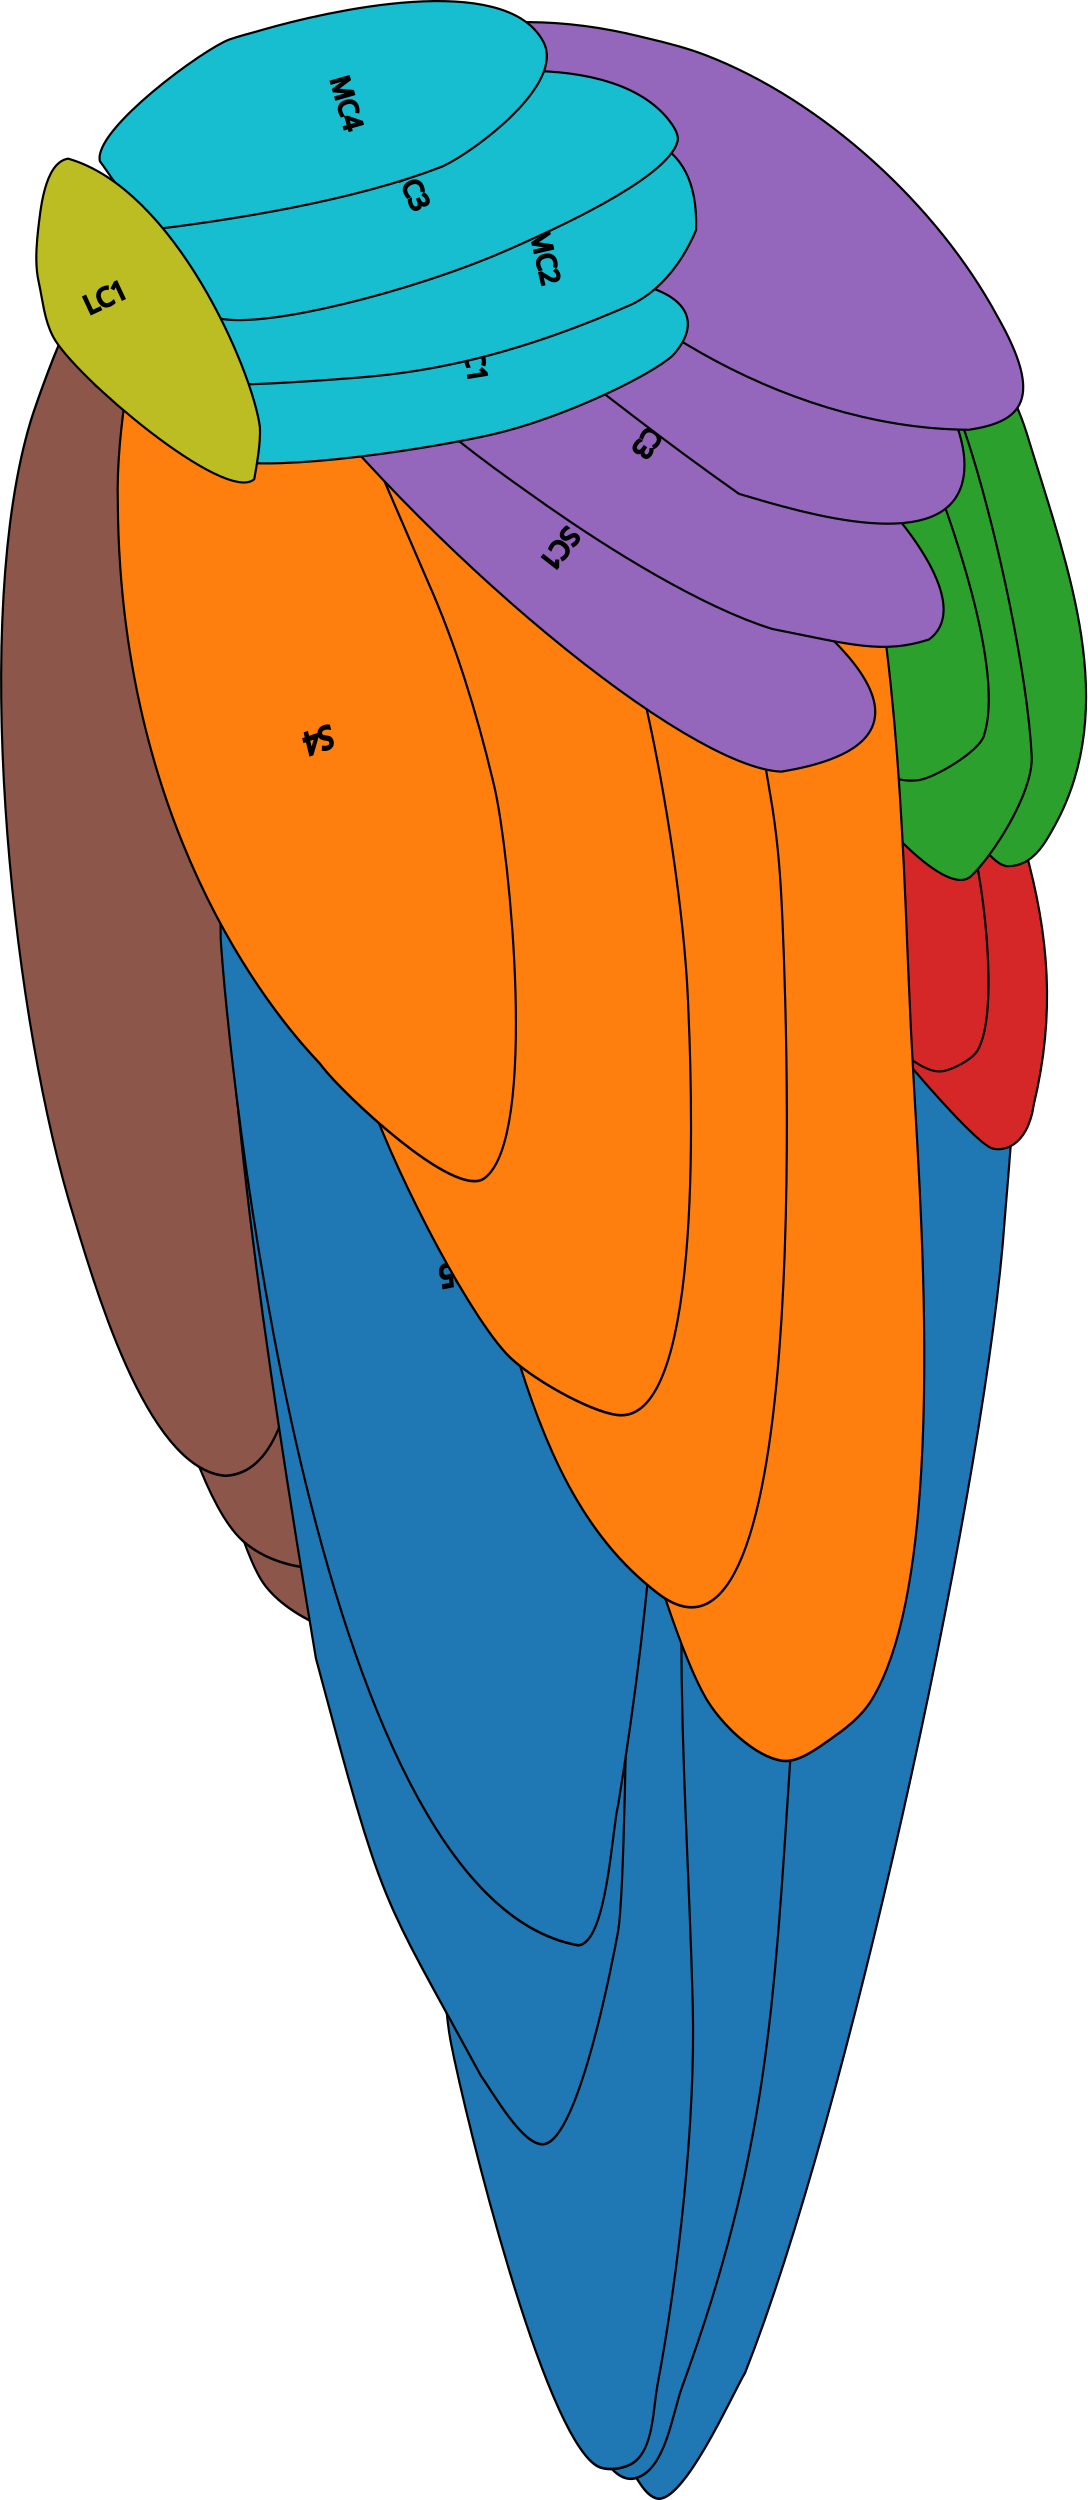
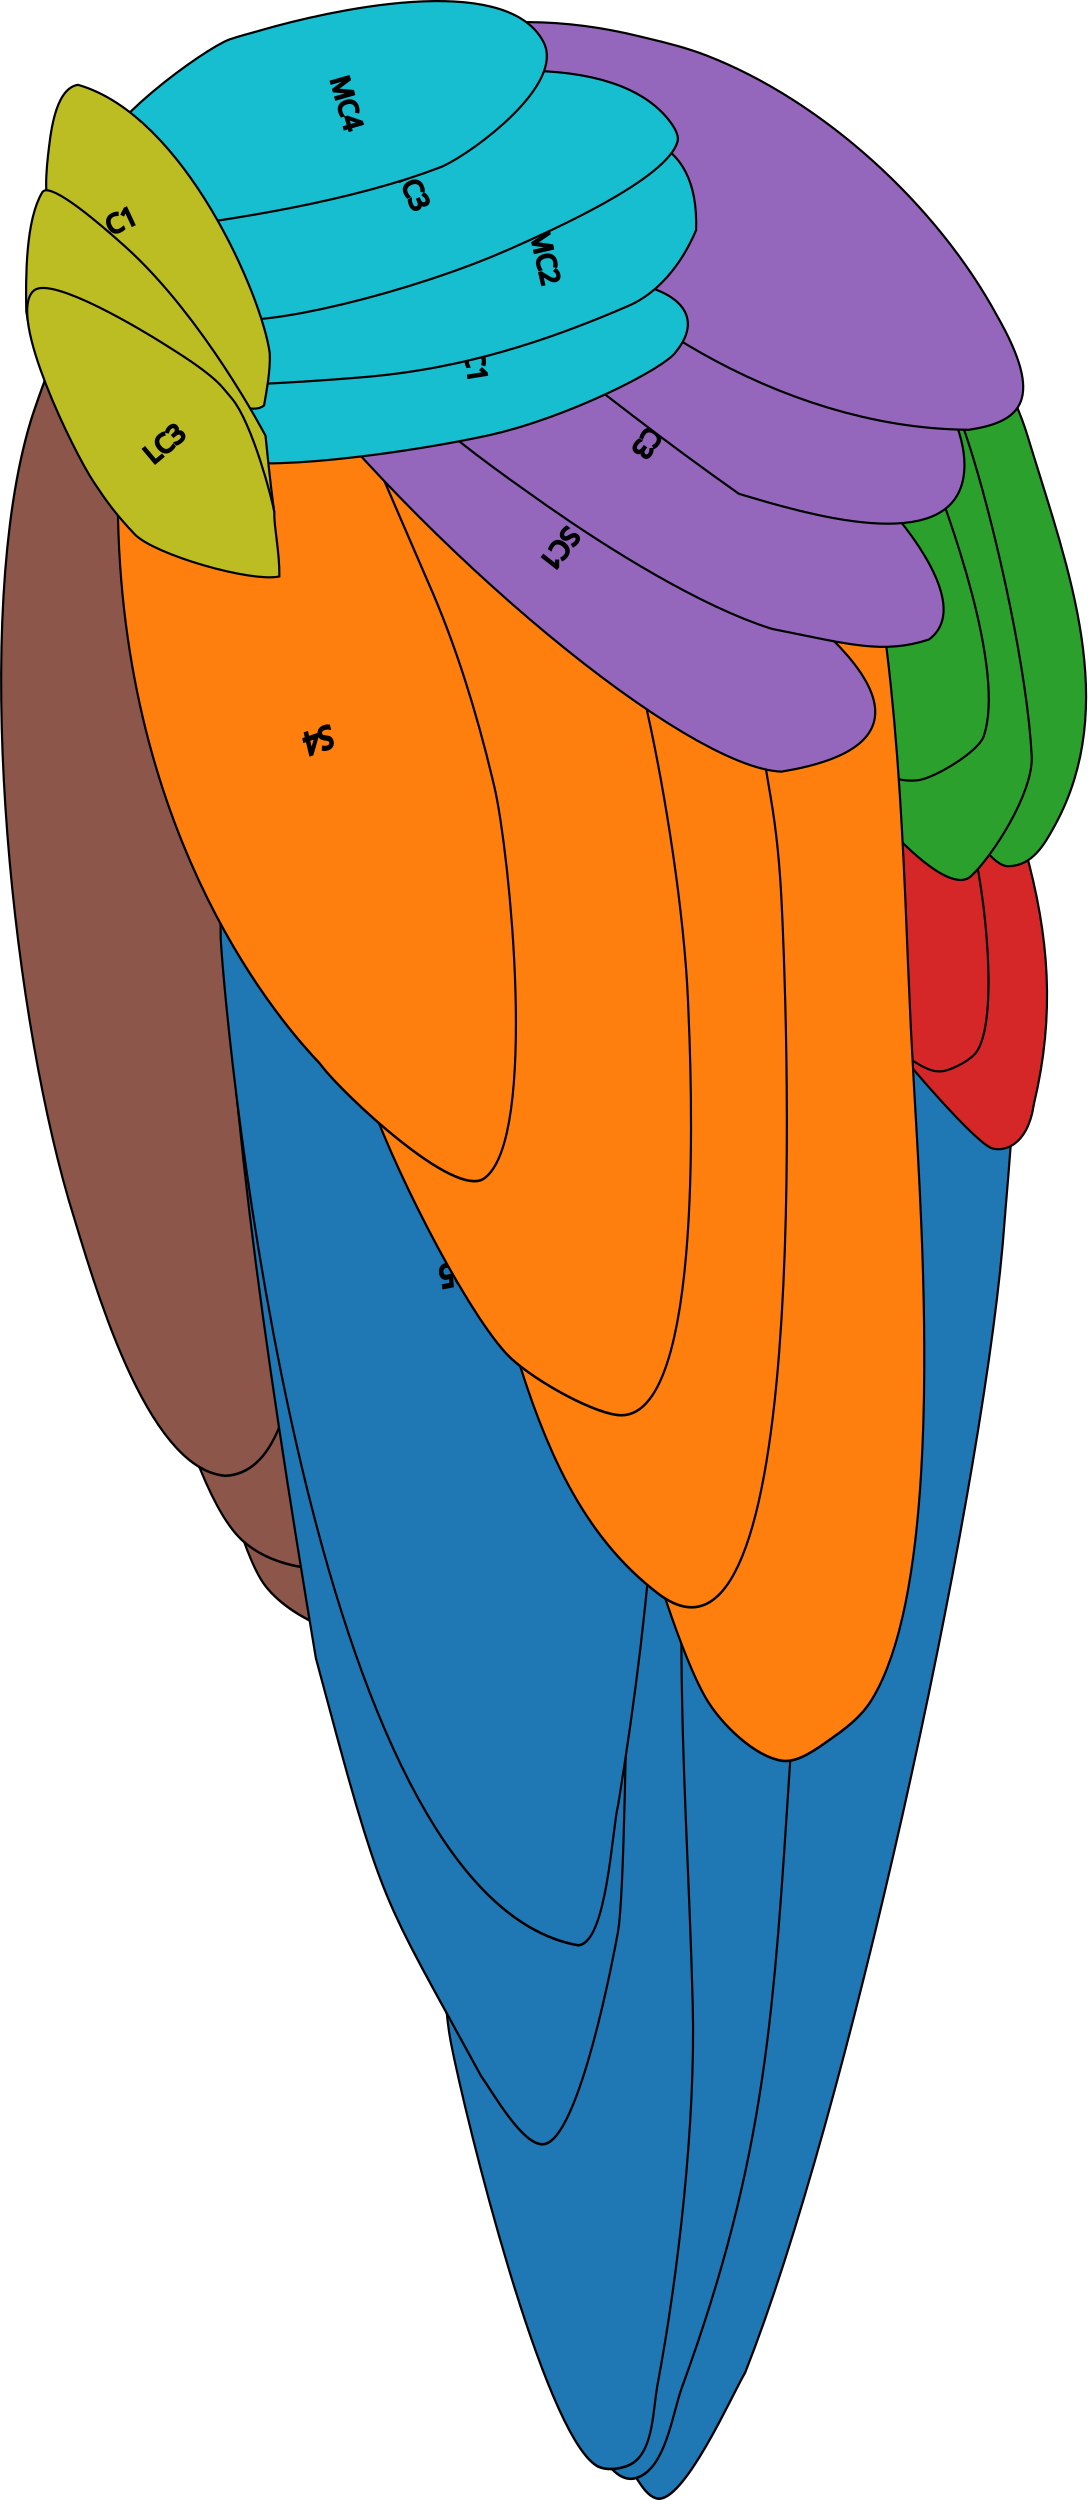
<svg xmlns="http://www.w3.org/2000/svg" width="247.957mm" height="570.177mm" viewBox="0 0 247.957 570.178" version="1.1" id="svg42">
  <style type="text/css" id="style1">
/* As-built feather catalog. Presentation lives here; elements carry classes only. */
.group {
  stroke: #000000;
  stroke-width: 0.5;
}
.label {
  font-family: sans-serif;
  font-size: 6px;
  fill: #000000;
  text-anchor: middle;
}
.outline {
  stroke: #000000;
}
.centerline {
  fill: none;
  stroke-width: 0.265;
  stroke-linecap: butt;
  stroke-linejoin: miter;
}

/* P -- primaries */
.P .outline { fill: #1f77b4; }

/* S -- secondaries */
.S .outline { fill: #ff7f0e; }

/* A -- alula */
.A .outline { fill: #2ca02c; }

/* PC -- primary coverts */
.PC .outline { fill: #d62728; }

/* SC -- secondary coverts */
.SC .outline { fill: #9467bd; }

/* MC -- median coverts */
.MC .outline { fill: #17becf; }

/* LC -- lesser coverts */
.LC .outline { fill: #bcbd22; }

/* B -- body feathers */
.B .outline { fill: #8c564b; }
</style>
  <defs id="defs42" />
  <g id="B" transform="matrix(1.006049,0.09641559,-0.01794757,1.190729,44.96612,-2005.389)" style="display:inline">
    <g id="B1" transform="matrix(0.9993908,-0.0348995,-0.0348995,-0.9993908,-12.82086,2033.619)" data-fill="#8c564b" class="group B">
      <path transform="rotate(-90,164.714,172.6854)" d="m 202.384,125.749 c 13.469,0 93.397,-7.023 96.231,-21.182 1.835,-9.171 -1.855,-24.695 -8.769,-31.225 -11.13,-10.511 -81.211,-23.193 -85.364,-24.463 -6.802,-2.077 -18.161,-2.883 -25.333,-2.884 -14.244,-10e-4 -28.514,0.328 -42.477,3.171 -2.789,0.568 -5.597,1.043 -8.382,1.638 -0.032,0.007 -1.859,0.387 -1.859,0.387 -8.651,1.906 -17.288,3.865 -25.729,6.585 -4.654,1.499 -9.394,4.582 -14.098,5.541 -4.688,0.955 -42.099,11.95 -43.527,13.192 -2.021,6.973 -2.415,7.355 -3.756,13.514 C 40.804,90.719 51.712,94.615 53.247,95.523 c 26.645,15.747 52.584,19.383 82.666,24.033 8.43,1.21 17.249,3.811 25.718,4.599 11.057,0.505 22.114,0.982 33.166,1.386 1.992,0.073 11.008,0.208 7.587,0.208 z" id="B1-outline" class="outline" />
      <text x="-75.036" y="279.313" transform="scale(-1,1)" id="B1-label" class="label">B1</text>
    </g>
    <g id="B2" transform="matrix(0.9876884,-0.1564345,-0.1564345,-0.9876884,-292.7907,2070.802)" data-fill="#8c564b" class="group B" style="display:inline">
      <path transform="rotate(-90,452.3034,163.2412)" d="m 453.891,116.233 c 39.198,0 81.563,-8.307 116.8,-25.686 2.628,-1.296 10.245,-4.057 10.563,-7.703 0.43,-7.718 -1.686,-17.471 -6.965,-22.984 -12.855,-13.423 -71.579,-17.717 -90.507,-17.717 -5.236,0 -10.142,0.769 -15.332,1.131 -0.905,0.064 -2.71,0.234 -2.71,0.234 -16.242,1.61 -117.971,21.424 -124.617,29.545 l -2.282,24.12 c 0,0 2.063,0.374 3.594,0.664 31.881,6.05 64.522,16.56 96.962,17.969 3.931,0.171 7.836,0.427 11.774,0.427 z" id="B2-outline" class="outline" />
      <text x="-376.938" y="271.07" transform="scale(-1,1)" id="B2-label" class="label">B2</text>
    </g>
    <g id="B3" transform="matrix(0.9702957,-0.2419219,-0.2419219,-0.9702957,-560.447,2151.048)" data-fill="#8c564b" class="group B" style="display:inline">
      <path transform="rotate(-90,711.2322,150.6894)" d="m 768.202,45.554 c -40.014,-4.47 -112.308,3.361 -146.538,25.003 -2.499,1.58 -14.541,10.043 -16.273,12.504 0.03,3.551 1.38,15.395 1.625,19.815 5.347,3.102 15.246,1.663 21.579,3.119 39.401,9.056 77.353,7.117 117.612,-0.579 5.104,-0.975 10.343,-1.909 15.317,-3.422 1.257,-0.383 3.784,-1.057 3.784,-1.057 13.085,-4.045 62.951,-10.338 60.232,-32.102 -4.167,-17.648 -41.356,-21.23 -56.558,-23.187 -0.259,-0.033 -1.04,-0.126 -0.78,-0.094 z" id="B3-outline" class="outline" />
      <text x="-650.09" y="248.345" transform="scale(-1,1)" id="B3-label" class="label">B3</text>
    </g>
  </g>
  <g id="P" transform="matrix(0.9997367,0,0,1.200119,89.23663,104.6847)" style="display:inline">
    <g id="P1" transform="matrix(1,0,0,-1,-135.6171,554.8052)" data-fill="#1f77b4" class="group P" style="display:inline">
      <path d="m 277.066,454.447 c 1.586,-19.457 -0.151,-29.427 -1.98,-49.074 -5.526,-51.175 -35.739,-165.845 -58.73,-214.214 -2.921,-4.101 -14.198,-25.326 -20.256,-23.908 -2.025,0.474 -3.353,2.326 -4.575,3.876 -12.255,15.536 -14.022,165.924 -18.575,197.721 -4.864,33.966 -13.446,66.977 -15.781,101.3 -0.277,4.064 -0.069,8.201 -0.069,12.274 v 1.535 c 0,63.568 13.511,76.636 38.229,112.88 9.47,2.567 11.163,2.647 18.971,4.269 0.415,-0.286 0.666,-0.771 0.89,-1.222 3.377,-6.771 3.771,-20.689 5.514,-28.567 33.18,-41.254 47.439,-89.248 56.362,-116.87 z" id="P1-outline" class="outline" />
-       <text x="205" y="459.12" transform="matrix(-1,0,0,1,410,-4.2)" id="P1-label" class="label">P1</text>
+       <text x="205" y="459.12" transform="matrix(-1,0,0,1,410,-4.2)" id="P1-label" class="label">P2</text>
    </g>
    <g id="P2" transform="matrix(1,0,0,-1,-280.9891,561.2482)" data-fill="#1f77b4" class="group P" style="display:inline">
      <path d="m 371.971,313.509 c -3.692,-46.985 -5.28,-74.512 -24.644,-118.661 -2.254,-5.139 -3.715,-15.557 -10.43,-17.278 -16.549,-4.242 -25.877,73.896 -28.295,86.428 -0.747,3.875 -1.34,7.887 -1.679,11.817 -0.043,0.496 -0.191,1.981 -0.143,1.486 -8.441,70.497 -15.82,141.44 -15.844,212.539 -0.004,12.854 -1.958,25.941 -0.076,38.762 2.621,17.855 10.259,34.093 16.92,50.702 1.649,4.11 3.096,6.083 9.975,17.063 7.694,2.707 12.76,4.341 22.582,6.775 0.751,-5.523 10.724,-38.398 11.97,-42.765 3.942,-13.812 11.686,-26.345 16.827,-39.703 2.603,-6.766 3.766,-14.596 5.532,-21.636 1.972,-7.865 1.744,-15.629 2.693,-23.553 3.692,-30.813 0.143,-52.898 -1.346,-83.082 -1.274,-25.813 -2.498,-51.619 -3.998,-77.402 -0.029,-0.497 -0.059,-1.989 -0.044,-1.492 z" id="P2-outline" class="outline" />
-       <text x="335.15" y="445.55" transform="matrix(-1,0,0,1,670.3,-4.2)" id="P2-label" class="label">P2</text>
+       <text x="335.15" y="445.55" transform="matrix(-1,0,0,1,670.3,-4.2)" id="P2-label" class="label">P1</text>
    </g>
    <g id="P3" transform="matrix(0.9961947,-0.08715575,-0.08715575,-0.9961947,-392.2094,604.944)" data-fill="#1f77b4" class="group P" style="display:inline">
      <path d="m 497.371,439.307 c 0.037,-1.47 0.206,-2.922 0.244,-4.391 0.826,-31.768 -4.892,-63.332 -7.702,-94.784 -2.091,-23.398 -2.225,-46.838 -3.558,-70.252 -1.257,-22.08 -7.568,-50.184 -14.313,-71.325 -1.395,-4.373 -1.932,-11.961 -6.699,-14.213 -2.23,-1.054 -6.448,-1.205 -8.559,0.18 -11.562,7.587 -23.867,67.894 -26.028,82.99 -0.755,5.275 -0.315,10.782 -0.816,16.098 -1.425,15.126 -4.439,29.92 -6.495,44.91 -0.465,3.391 -0.918,6.784 -1.295,10.186 -0.054,0.486 -0.211,1.944 -0.159,1.458 -5.061,38.879 -10.565,77.295 -11.936,116.542 -0.423,12.086 5.173,33.739 5.813,45.864 1.388,26.268 37.457,79.756 45.696,91.285 8.839,3.053 9.944,3.406 21.212,6.377 0.132,-9.932 0.698,-41.184 4.39,-50.3 6.714,-17.454 9.382,-34.185 11.166,-52.522 1.155,-11.86 -3.389,-23.185 -1.881,-34.866 0.93,-7.203 0.917,-14.31 0.92,-21.77 0,-0.489 0.002,-1.956 0.001,-1.467 z" id="P3-outline" class="outline" />
-       <text x="457.22" y="493.06" transform="matrix(-1,0,0,1,914.44,-4.2)" id="P3-label" class="label">P3</text>
+       <text x="457.22" y="493.06" transform="matrix(-1,0,0,1,914.44,-4.2)" id="P3-label" class="label">P2</text>
    </g>
    <g id="P4" transform="matrix(1,0,0,-1,-563.7171,581.9312)" data-fill="#1f77b4" class="group P" style="display:inline">
      <path d="m 618.145,438.783 c 0,-3.262 -0.022,-124.35 -2.7,-136.727 -0.734,-3.391 -8.84,-39.975 -17.092,-40.39 -4.706,-0.235 -11.413,9.796 -14.189,13.022 -23.232,35.681 -21.872,30.197 -37.643,79.339 -24.458,122.164 -35.403,208 11.29,238.726 8.396,4.991 14.119,8.828 21.325,15.628 2.237,-9.101 10.01,-25.064 14.822,-33.578 2.768,-5.001 4.913,-11.435 6.903,-16.89 11.069,-30.34 15.652,-63.533 17.017,-95.879 0.275,-6.511 0.267,-13.059 0.267,-19.578 z" id="P4-outline" class="outline" />
      <text x="577.49" y="417.34" transform="matrix(-1,0,0,1,1154.98,-4.2)" id="P4-label" class="label">P4</text>
    </g>
    <g id="P5" transform="matrix(0.9876884,-0.1564345,-0.1564345,-0.9876884,-615.3534,686.5039)" data-fill="#1f77b4" class="group P">
      <path d="m 751.48,440.599 c 0,-40.929 -11.276,-81.214 -25.168,-119.462 -2.079,-4.104 -6.64,-25.766 -13.24,-24.989 -59.145,18.6 -52.318,181.873 -50.597,201.668 4.502,32.965 19.306,67.158 27.956,90.633 6.789,1.206 15.011,3.011 20.599,4.952 2.666,-4.907 7.767,-20.978 10.001,-27.569 4.845,-14.294 11.776,-27.407 17.749,-41.219 8.29,-19.169 10.134,-40.456 11.993,-61.01 0.559,-6.192 0.707,-12.402 0.707,-18.618 z" id="P5-outline" class="outline" />
      <text x="705.16" y="432.82" transform="matrix(-1,0,0,1,1410.32,-4.2)" id="P5-label" class="label">P5</text>
    </g>
  </g>
  <g id="PC" transform="rotate(-20.65337,204.5238,1562.199)" style="display:inline">
    <g id="PC1" transform="matrix(0.9961203,0.08800154,0.08800154,-0.9961203,258.5106,420.8672)" data-fill="#d62728" class="group PC">
      <path d="m 442.991,168.836 c 0,-20.912 -3.529,-38.452 -13.677,-56.749 -4.249,-9.526 -10.028,-8.395 -11.841,-7.289 -3.946,2.41 -17.125,31.928 -19.442,37.732 -3.342,8.373 -5.602,18.856 -6.994,27.737 -5.815,37.112 -6.923,70.629 2.784,107.143 1.105,4.155 -2.78,8.6 -1.109,12.407 6.298,1.544 12.652,3.514 21.235,5.641 2.396,-2.877 9.152,-13.47 10.187,-17.07 8.672,-30.142 16.079,-60.649 18.341,-92.097 0.332,-4.613 0.517,-9.334 0.517,-13.96 z" id="PC1-outline" class="outline" />
      <text x="414.8" y="196.05" transform="matrix(-1,0,0,1,829.6,-4.2)" id="PC1-label" class="label">PC1</text>
    </g>
    <g id="PC2" transform="matrix(0.9848078,-0.1736482,-0.1736482,-0.9848078,226.3186,541.976)" data-fill="#d62728" class="group PC">
      <path d="m 516.467,202.381 c 0,-9.155 1.154,-20.337 -0.633,-29.284 -2.029,-10.158 -15.255,-40.917 -24.421,-45.688 -2.04,-1.062 -6.479,-0.792 -8.643,-0.12 -2.849,0.884 -4.14,3.901 -5.381,6.229 -10.702,20.069 -10.62,42.391 -10.619,64.634 0,3.055 0.238,6.093 0.238,9.152 v 1.831 c 0,23.574 4.511,53.994 19.773,80.354 0.178,0.354 19.273,2.123 20.081,2.17 14.831,-22.555 9.357,-62.806 9.367,-77.073 0.002,-3.255 0.238,-6.501 0.238,-9.762 z" id="PC2-outline" class="outline" />
      <text x="491.8" y="190.15" transform="matrix(-1,0,0,1,983.6,-4.2)" id="PC2-label" class="label">PC2</text>
    </g>
  </g>
  <g id="A" transform="rotate(-17,137.9943,735.384)" style="display:inline">
    <g id="A1" transform="matrix(1,0,0,-1,305.5104,382.2651)" data-fill="#2ca02c" class="group A">
      <text x="87.38" y="194.94" transform="matrix(-1,0,0,1,174.76,-4.2)" id="A1-label" class="label">A1</text>
      <path d="m 110.57,224.252 c 0,-28.906 2.29,-62.438 -20.054,-84.178 -3.427,-3.335 -7.509,-7.348 -12.879,-5.74 -3.265,0.977 -5.289,9.008 -6.128,11.914 -2.27,7.865 -5.432,15.928 -6.448,24.123 -2.444,19.714 1.836,64.885 4.702,85.504 0.109,0.787 0.307,2.363 0.307,2.363 0.968,5.772 3.834,31.144 6.85,34.322 4.259,1.012 7.433,1.6 16.231,2.88 7.162,-2.008 14.709,-45.04 15.87,-52.827 0.767,-5.14 1.549,-10.177 1.549,-15.382 z" id="A1-outline" class="outline" />
    </g>
    <g id="A2" transform="matrix(1,0,0,-1,212.5314,383.7516)" data-fill="#2ca02c" class="group A">
      <path d="m 190.227,227.207 c 0,-19.081 -2.525,-50.619 -7.121,-68.955 -2.135,-8.303 -15.606,-19.456 -21.253,-22.135 -7.597,-3.605 -19.262,24.835 -20.665,30.464 -1.064,4.271 -0.658,9.778 -0.658,14.184 v 1.185 c 0,59.974 0.22,78.848 10.043,104.191 3.123,1.476 12.756,5.189 19.326,7.905 2.1,-4.22 12.409,-18.281 14.237,-22.947 4.433,-11.32 6.091,-30.504 6.091,-42.707 z" id="A2-outline" class="outline" />
      <text x="165.46" y="195.54" transform="matrix(-1,0,0,1,330.92,-4.2)" id="A2-label" class="label">A2</text>
    </g>
    <g id="A3" transform="matrix(0.9961947,-0.08715575,-0.08715575,-0.9961947,144.2273,400.4638)" data-fill="#2ca02c" class="group A">
      <path d="m 268.965,225.662 c 0,-15.377 -1.492,-53.159 -11.725,-64.986 -2.451,-2.833 -13.967,-4.614 -17.522,-3.704 -18.826,4.816 -18.188,51.046 -19.061,66.322 -0.183,3.21 -0.437,6.38 -0.437,9.599 v 1.518 c 0,8.642 4.363,36.431 8.723,43.075 2.109,1.107 14.587,4.631 15.497,5.138 9.197,-9.611 18.281,-22.984 22.104,-30.326 1.468,-6.963 2.042,-14.475 2.396,-21.577 0.083,-1.681 0.026,-5.059 0.026,-5.059 z" id="A3-outline" class="outline" />
      <text x="238.35" y="240.43" transform="matrix(-1,0,0,1,476.7,-4.2)" id="A3-label" class="label">A3</text>
    </g>
  </g>
  <g id="S" transform="matrix(0.9973055,-0.08371944,0.06973839,1.197244,-852.3718,-142.0701)" style="display:inline">
    <g id="S1" transform="matrix(1,0,0,-1,874.1421,786.2718)" data-fill="#ff7f0e" class="group S">
      <text x="120.07" y="407.62" transform="matrix(-1,0,0,1,240.14,-4.2)" id="S1-label" class="label">S1</text>
      <path d="m 161.715,383.539 c 0,-16.059 0.018,-43.912 -3.473,-68.511 -2.506,-17.66 -6.821,-33.643 -14.25,-42.379 -2.763,-3.249 -6.529,-5.16 -10.276,-7.016 -3.003,-1.487 -7.332,-3.774 -10.783,-3.182 -6.182,1.06 -13.614,7.953 -16.718,13.156 -9.49,15.906 -23.152,75.501 -26.001,95.372 -1.066,7.434 -0.355,15.256 -0.99,22.757 3.896,119.54 2.104,145.09 7.178,181.053 4.792,0.595 31.821,1.448 32.249,0.622 8.479,-16.343 30.144,-47.46 34.016,-58.297 11.085,-31.03 10.023,-73.417 9.299,-106.215 -0.168,-7.593 -0.251,-15.204 -0.251,-22.798 z" id="S1-outline" class="outline" />
    </g>
    <g id="S2" transform="matrix(0.9876884,-0.1564345,-0.1564345,-0.9876884,726.3211,827.6141)" data-fill="#ff7f0e" class="group S">
      <path d="m 353.92,457.685 c 0,-6.897 -0.333,-13.673 -0.481,-20.56 -0.151,-7.039 -0.913,-13.505 -2.071,-20.378 -2.143,-12.735 -26.487,-152.583 -56.933,-121.739 -14.533,14.718 -19.102,33.099 -21.508,53.147 -0.081,0.675 -0.206,2.049 -0.206,2.049 -4.147,49.102 -12.894,96.459 3.691,144.858 5.286,15.424 14.15,28.772 19.306,44.066 1.254,9.223 -0.097,23.837 0.431,34.861 2.122,1.033 26.504,-1.637 31.606,-2.135 -1.918,-23.572 13.467,-45.204 21.322,-68.301 2.728,-9.448 2.31,-19.761 3.996,-29.46 0.827,-4.76 0.848,-9.507 0.848,-14.348 z" id="S2-outline" class="outline" />
      <text x="310.11" y="439.75" transform="matrix(-1,0,0,1,620.22,-4.2)" id="S2-label" class="label">S2</text>
    </g>
    <g id="S3" transform="matrix(0.9816272,-0.190809,-0.190809,-0.9816272,622.1971,853.9783)" data-fill="#ff7f0e" class="group S">
      <path d="m 452.706,453.685 c 0,-16.76 -1.76,-39.634 -5.229,-55.971 -2.704,-12.732 -16.716,-79.296 -35.993,-71.887 -6.069,2.332 -17.904,12.363 -21.421,17.83 -7.284,11.322 -16.498,43.418 -17.786,56.978 -0.565,5.946 0.347,12.141 -0.117,18.148 -1.619,20.926 -3.295,41.456 0.697,62.304 1.418,7.408 3.131,14.847 5.752,21.922 0.42,1.136 1.161,3.442 1.161,3.442 13.296,21.154 14.967,45.659 13.491,65.261 0,0 26.939,-1.701 29.674,-2.154 -0.369,-6.671 3.028,-12.712 6.093,-18.067 14.067,-22.148 20.434,-40.653 22.551,-66.964 0.706,-8.763 0.845,-17.52 1.113,-26.3 0.047,-1.512 0.014,-4.542 0.014,-4.542 z" id="S3-outline" class="outline" />
      <text x="411.46" y="445.99" transform="matrix(-1,0,0,1,822.92,-4.2)" id="S3-label" class="label">S3</text>
    </g>
    <g id="S4" transform="matrix(0.9781476,-0.2079117,-0.2079117,-0.9781476,360.2844,917.4529)" data-fill="#ff7f0e" class="group S">
      <path d="m 692.474,448.876 c 0,-12.897 -8.73,-67.262 -22.707,-71.058 -7.636,-2.074 -26.617,24.415 -29.722,30.615 -0.108,0.218 -0.426,0.874 -0.319,0.656 -5.438,8.424 -32.326,52.642 -14.957,115.159 1.745,6.932 4.776,13.978 7.937,20.363 7.12,8.446 12.646,23.454 18.792,29.162 2.029,-0.243 17.139,-0.677 20.625,-1.305 0.323,-0.836 15.074,-75.422 16.537,-82.24 2.752,-12.825 3.814,-26.793 3.814,-39.893 z" id="S4-outline" class="outline" />
      <text x="656.36" y="474.59" transform="matrix(-1,0,0,1,1312.72,-4.2)" id="S4-label" class="label">S4</text>
    </g>
  </g>
  <g id="SC" transform="rotate(35,1056.6,454.4381)" style="display:inline">
    <g id="SC1" transform="matrix(0.05233596,-0.9986295,-0.9986295,-0.05233596,533.2751,884.6567)" data-fill="#9467bd" class="group SC">
      <path d="m 165.819,413.178 c 5.264,-52.737 -3.028,-74.682 -30.169,-49.669 -12.658,17.553 -10.621,95.041 4.656,152.6 13.47,4.794 15.047,4.281 19.475,5.041 4.894,-0.888 -8.468,-7.469 -6.199,-11.345 17.791,-30.394 19.566,-60.077 12.714,-94.289 -0.156,-0.78 -0.477,-2.338 -0.477,-2.338 z" id="SC1-outline" class="outline" />
      <text x="144.58" y="440.86" transform="matrix(-1,0,0,1,289.16,-4.2)" id="SC1-label" class="label">SC1</text>
    </g>
    <g id="SC3" transform="matrix(0,-1,-1,0,530.3679,1052.617)" data-fill="#9467bd" class="group SC">
      <path d="m 394.721,440.947 c 0,-15.661 -3.023,-34.496 -5.249,-50.008 -0.974,-19.014 -8.806,-52.965 -23.035,-48.206 -8.841,6.669 -11.228,14.094 -18.516,30.63 -5.216,16.189 -6.469,41.432 -6.463,58.436 0.035,12.977 0.113,26.53 2.03,39.03 1.334,7.294 7.378,34.373 11.553,38.521 4.485,1.143 16.437,5.424 18.892,6.255 3.791,-2.23 3.039,-1.76 4.665,-4.619 12.499,-21.977 16.123,-43.619 16.123,-68.757 z" id="SC3-outline" class="outline" />
      <text x="367.99" y="427.39" transform="matrix(-1,0,0,1,735.98,-4.2)" id="SC3-label" class="label">
        <tspan id="tspan7" x="367.99" y="427.39">SC3</tspan>
      </text>
    </g>
    <g id="SC4" transform="matrix(-0.1736482,-0.9848078,-0.9848078,0.1736482,585.682,1019.765)" data-fill="#9467bd" class="group SC" style="display:inline">
      <path d="m 463.486,382.371 c -4.012,-12.35 -15.293,-36.012 -28.969,-39.796 -17.899,-4.954 -22.791,29.236 -25.083,44.797 7.078,39.632 17.641,76.615 25.905,115.51 9.201,2.194 18.147,0.825 19.458,0.675 3.799,-13.952 11.112,-10.466 11.789,-12.092 9.681,-23.519 8.858,-67.512 1.653,-92.006 -1.42,-4.826 -2.488,-9.735 -3.975,-14.573 -0.258,-0.839 -0.778,-2.515 -0.778,-2.515 z" id="SC4-outline" class="outline" />
      <text x="-459.346" y="488.897" transform="matrix(-0.9860553,0.01690891,-0.01690891,1.014432,0,0)" id="SC4-label" class="label" style="stroke-width:0.624">SC4</text>
    </g>
    <g id="SC5" transform="rotate(83,238.4745,246.5802)" data-fill="#9467bd" class="group SC">
      <path d="m 622.089,365.02 c -7.323,-9.875 -14.247,-12.048 -25.989,6.567 -15.825,23.872 -24.696,58.046 -21.269,86.468 0.543,4.504 1.609,8.885 2.748,13.265 0.207,0.795 0.616,2.387 0.616,2.387 4.206,16.503 11.761,31.695 23.434,43.95 0.986,1.035 1.088,2.757 2.254,3.644 2.927,0.27 12.51,1.788 16.103,1.895 1.903,-18.019 1.209,-39.562 4.197,-45.491 11.988,-23.791 18.332,-73.654 -2.094,-112.685 z" id="SC5-outline" class="outline" />
      <text x="712.491" y="346.628" transform="rotate(14)" id="SC5-label" class="label">SC5</text>
    </g>
  </g>
  <g id="toplines" style="display:inline" transform="translate(-2.649351)">
    <path style="display:none;fill:none;stroke:#000000;stroke-width:0.265px;stroke-linecap:butt;stroke-linejoin:miter;stroke-opacity:1" d="M 66.162,101.452 C 87.412,93.541 99.998,80.542 107.649,72.458 119.633,65.167 152.02,52.472 170.956,49.366" id="top-line_P" />
    <path style="display:none;fill:none;stroke:#000000;stroke-width:0.265px;stroke-linecap:butt;stroke-linejoin:miter;stroke-opacity:1" d="m 348.115,104.08 c 16.335,-6.62 31.293,-15.567 50.547,-17.255" id="topline_pc_a" transform="rotate(-17,139.3189,726.5203)" />
    <path style="display:none;fill:none;stroke:#000000;stroke-width:0.265px;stroke-linecap:butt;stroke-linejoin:miter;stroke-opacity:1" d="M 41.658,48.602 C 75.491,39.012 119.58,29.816 155.098,26.798" id="top-line_S" />
    <path style="display:none;fill:none;stroke:#000000;stroke-width:0.265px;stroke-linecap:butt;stroke-linejoin:miter;stroke-opacity:1" d="M 63.54,78.412 C 67.725,63.286 72.59,62.391 77.423,40.596 80.011,26.939 88.317,16.635 94.19,8.576" id="top-line_SC" />
    <path style="fill:none;stroke:#000000;stroke-width:0.265px;stroke-linecap:butt;stroke-linejoin:miter;stroke-opacity:1" d="M 18.05,74.208 C 33.213,73.723 52.004,70.557 75.768,63.714" id="topline_B" />
    <path style="display:none;fill:none;stroke:#000000;stroke-width:0.265px;stroke-linecap:butt;stroke-linejoin:miter;stroke-opacity:1" d="M 25.439,36.789 C 39.127,49.288 45.605,76.815 52.066,104.201" id="topline_MC" />
    <path style="display:none;fill:none;stroke:#000000;stroke-width:0.265px;stroke-linecap:butt;stroke-linejoin:miter;stroke-opacity:1" d="m 131.898,102.805 c 10.812,-8.791 22.433,-16.808 35.36,-23.573 l 0.281,-0.094" id="path8" transform="translate(6.849947)" />
  </g>
  <g id="MC" transform="rotate(-99,-545.0945,777.3191)" style="display:inline">
    <g id="MC1" transform="matrix(1,0,0,-1,-629.1678,1839.035)" data-fill="#17becf" class="group MC">
      <path d="m 663.298,261.903 c -3.427,2.943 -11.128,27.101 -12.224,45.07 -1.097,17.969 -0.483,54.72 4.828,62.254 3.791,0.806 13.053,1.176 17.812,1.607 2.592,-4.705 3.723,-8.348 5.637,-12.273 9.933,-20.375 10.574,-52.441 4.605,-69.099 -1.6,-25.619 -11.322,-37.833 -20.658,-27.558 z" id="MC1-outline" class="outline" />
      <text x="669.76" y="313.9" transform="matrix(-1,0,0,1,1339.52,-4.2)" id="MC1-label" class="label">MC1</text>
    </g>
    <g id="MC2" transform="matrix(0.9975641,-0.06975648,-0.06975648,-0.9975641,-640.3042,1886.498)" data-fill="#17becf" class="group MC">
      <path d="m 740.639,336.44 c 4.615,-23.857 23.02,-97.112 -20.373,-85.461 -7.148,5.144 -12.074,11.987 -13.324,18.773 -3.861,20.95 -5.321,40.243 -2.494,61.151 0.021,0.155 0.085,0.62 0.064,0.465 0.848,5.976 5.524,37.833 7.849,38.135 3.898,-0.038 12.955,0.705 16.984,0.714 1.16,0.003 5.089,-14.765 8.972,-24.218 1.002,-2.44 1.51,-5.125 1.992,-7.712 0.114,-0.615 0.33,-1.848 0.33,-1.848 z" id="MC2-outline" class="outline" />
      <text x="722.01" y="292.2" transform="matrix(-1,0,0,1,1444.02,-4.2)" id="MC2-label" class="label">MC2</text>
    </g>
    <g id="MC3" transform="matrix(0.9659258,-0.258819,-0.258819,-0.9659258,-650.8557,2041.916)" data-fill="#17becf" class="group MC">
      <path d="m 864.107,319.579 c 0,-20.153 -11.273,-62.044 -33.158,-67.759 -1.486,-0.389 -4.111,-0.912 -5.404,0.131 -6.968,5.618 -6.855,35.28 -6.855,44.232 v 0.927 c 0,22.736 6.145,60.21 13.289,67.714 0.675,2.146 4.816,5.089 5.416,6.777 3.198,0.331 13.238,-1.551 18.112,-1.155 4.712,-11.177 8.694,-33.328 8.6,-49.476 z" id="MC3-outline" class="outline" />
      <text x="841.45" y="317.74" transform="matrix(-1,0,0,1,1682.9,-4.2)" id="MC3-label" class="label">
        <tspan id="tspan2" x="841.45" y="317.74">MC3</tspan>
      </text>
    </g>
    <g id="MC4" transform="matrix(0.9925462,-0.1218694,-0.1218694,-0.9925462,-754.5179,1930.847)" data-fill="#17becf" class="group MC">
      <path d="m 922.364,327.236 v -2.013 c 0,-14.251 -1.998,-56.83 -20.347,-60.559 -10.615,-2.157 -19.585,21.866 -20.862,29.654 -0.022,0.132 -0.088,0.53 -0.066,0.397 -1.987,21.685 1.53,49.544 4.53,68.309 2.359,1.166 16.67,5.74 18.136,6.381 7.363,-0.314 18.208,-30.062 18.576,-36.128 0.121,-2.003 0.033,-6.041 0.033,-6.041 z" id="MC4-outline" class="outline" />
      <text x="900.99" y="317.96" transform="matrix(-1,0,0,1,1801.98,-4.2)" id="MC4-label" class="label">
        <tspan id="tspan4" x="900.99" y="317.96">MC4</tspan>
      </text>
    </g>
  </g>
-   <g id="LC" transform="rotate(-175,21.50444,876.2714)" style="display:inline">
-     <g id="LC1" transform="matrix(0.8660254,-0.5,-0.5,-0.8660254,-540.5754,2135.519)" data-fill="#bcbd22" class="group LC">
+   <g id="LC" transform="rotate(-175,21.91789,868.568)" style="display:inline">
+     <g id="LC1" transform="matrix(0.8660254,-0.5,-0.5,-0.8660254,-541.1904,2137.075)" data-fill="#bcbd22" class="group LC">
      <path d="M 779.843,57.438 C 777.654,53.945 772.14,44.09 766.78,45.596 c -19.088,16.512 -17.714,61.552 -13.772,73.991 1.437,3.506 4.25,7.439 6.193,10.213 C 767.625,132.264 786.601,90.957 787.04,80.945 c 0.194,-4.421 -1.363,-8.467 -2.303,-12.706 -0.702,-3.167 -2.191,-6.134 -3.789,-8.938 -0.357,-0.628 -1.105,-1.863 -1.105,-1.863 z" id="LC1-outline" class="outline" />
      <text x="772.42" y="84.15" transform="matrix(-1,0,0,1,1544.84,-4.2)" id="LC1-label" class="label">LC1</text>
    </g>
-     <g id="LC2" transform="matrix(0.7071068,-0.7071068,-0.7071068,-0.7071068,-437.1622,2298.83)" data-fill="#bcbd22" class="group LC" style="display:none">
+     <g id="LC2" transform="matrix(0.7071068,-0.7071068,-0.7071068,-0.7071068,-437.1622,2298.83)" data-fill="#bcbd22" class="group LC" style="display:inline">
      <path d="m 821.62,136.977 c 0,0 11.262,-10.27 15.549,-18.543 C 844.698,98.628 846.695,85.147 835.563,65.602 830.7,59.565 822.208,49.41 815.177,47.048 c -3.124,-0.766 -5.569,15.923 -6.03,18.863 -0.148,0.945 -0.423,2.838 -0.423,2.838 -3.366,23.824 3.22,53.582 3.22,53.582 5.561,8.162 8.504,12.737 9.677,14.646 z" id="LC2-outline" class="outline" />
      <text x="824.32" y="91.84" transform="matrix(-1,0,0,1,1648.64,-4.2)" id="LC2-label" class="label">LC2</text>
    </g>
-     <g id="LC3" transform="matrix(0.7071068,-0.7071068,-0.7071068,-0.7071068,-473.3579,2324.719)" data-fill="#bcbd22" class="group LC" style="display:none">
+     <g id="LC3" transform="matrix(0.7071068,-0.7071068,-0.7071068,-0.7071068,-473.3579,2324.719)" data-fill="#bcbd22" class="group LC" style="display:inline">
      <path d="m 892.641,97.844 c -0.904,-7.822 -9.127,-41.956 -17.58,-42.127 -5.401,-0.11 -13.393,23.627 -14.806,28.031 -1.499,4.673 -3.916,11.925 -3.991,16.601 -0.017,1.083 -0.004,3.251 -0.004,3.251 0,7.267 7.951,24.01 9.261,26.089 2.077,2.303 5.154,8.122 8.539,11.974 5.92,-3.156 18.723,-22.256 19.091,-28.664 0.337,-5.873 0.152,-9.414 -0.511,-15.156 z" id="LC3-outline" class="outline" />
      <text x="874.64" y="107.9" transform="matrix(-1,0,0,1,1749.28,-4.2)" id="LC3-label" class="label">LC3</text>
    </g>
  </g>
</svg>
